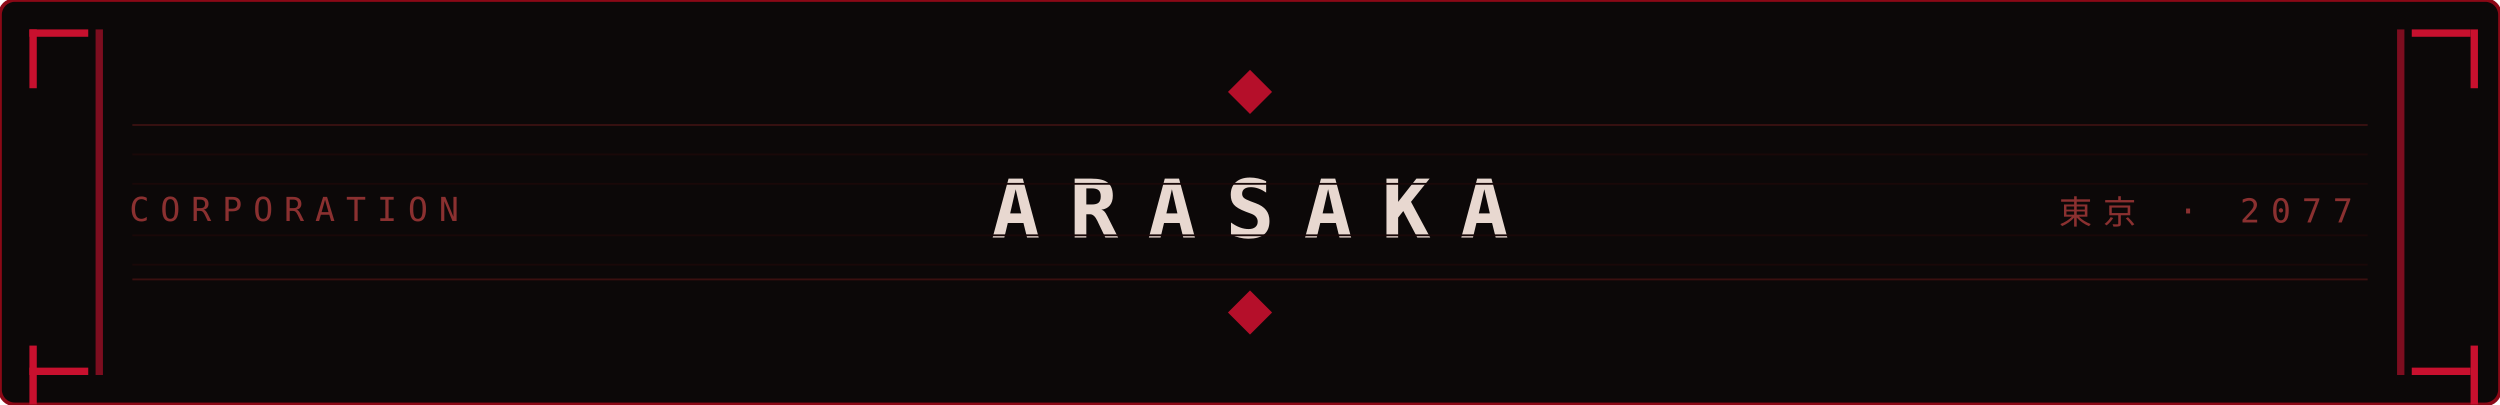
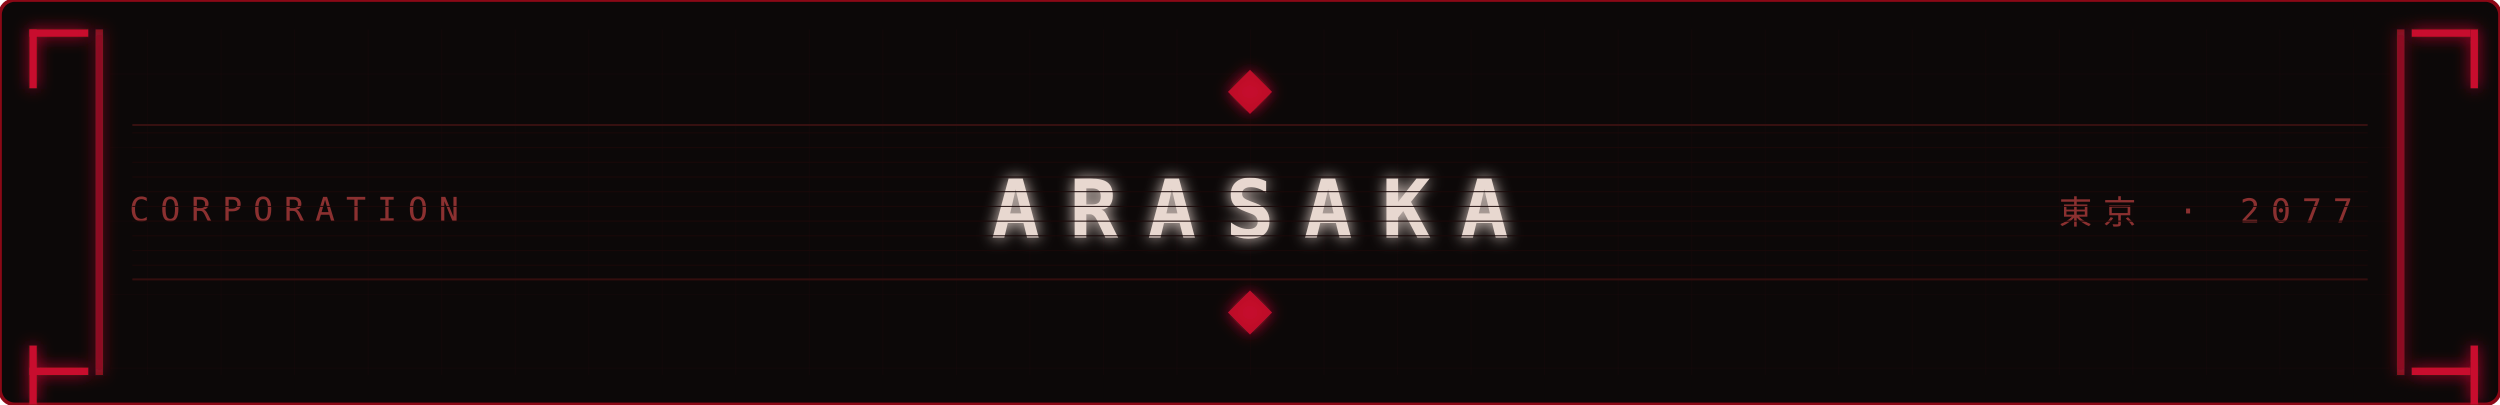
- <svg xmlns="http://www.w3.org/2000/svg" id="banner-svg" width="100%" viewBox="0 0 680 110">
+ <svg xmlns="http://www.w3.org/2000/svg" id="arasaka-banner" width="100%" viewBox="0 0 680 110">
+   <defs>
+     <filter id="glow-red" x="-50%" y="-50%" width="200%" height="200%">
+       <feGaussianBlur in="SourceGraphic" stdDeviation="2" result="blur" />
+       <feMerge>
+         <feMergeNode in="blur" />
+         <feMergeNode in="SourceGraphic" />
+       </feMerge>
+     </filter>
+     <pattern id="scanlines" width="680" height="4" patternUnits="userSpaceOnUse">
+       <line x1="0" y1="0" x2="680" y2="0" stroke="#1A0808" stroke-width="0.5" />
+     </pattern>
+     <pattern id="grid" width="20" height="20" patternUnits="userSpaceOnUse">
+       <line x1="0" y1="0" x2="20" y2="0" stroke="#C8102E" stroke-width="0.3" opacity="0.05" />
+       <line x1="0" y1="0" x2="0" y2="20" stroke="#C8102E" stroke-width="0.3" opacity="0.05" />
+     </pattern>
+   </defs>
  <rect x="0" y="0" width="680" height="110" rx="4" fill="#0C0808" />
  <rect x="0" y="0" width="680" height="110" rx="4" fill="none" stroke="#8B0816" stroke-width="1" />
-   <rect x="8" y="8" width="16" height="2" fill="#C8102E" />
-   <rect x="8" y="8" width="2" height="16" fill="#C8102E" />
-   <rect x="656" y="8" width="16" height="2" fill="#C8102E" />
-   <rect x="672" y="8" width="2" height="16" fill="#C8102E" />
-   <rect x="8" y="100" width="16" height="2" fill="#C8102E" />
-   <rect x="8" y="94" width="2" height="16" fill="#C8102E" />
-   <rect x="656" y="100" width="16" height="2" fill="#C8102E" />
-   <rect x="672" y="94" width="2" height="16" fill="#C8102E" />
+   <rect x="30" y="8" width="620" height="94" fill="url(#grid)" />
+   <g filter="url(#glow-red)">
+     <rect x="8" y="8" width="16" height="2" fill="#C8102E" />
+     <rect x="8" y="8" width="2" height="16" fill="#C8102E" />
+     <rect x="656" y="8" width="16" height="2" fill="#C8102E" />
+     <rect x="672" y="8" width="2" height="16" fill="#C8102E" />
+     <rect x="8" y="100" width="16" height="2" fill="#C8102E" />
+     <rect x="8" y="94" width="2" height="16" fill="#C8102E" />
+     <rect x="656" y="100" width="16" height="2" fill="#C8102E" />
+     <rect x="672" y="94" width="2" height="16" fill="#C8102E" />
+   </g>
  <line x1="36" y1="34" x2="644" y2="34" stroke="#3A1010" stroke-width="0.5" />
  <line x1="36" y1="76" x2="644" y2="76" stroke="#3A1010" stroke-width="0.5" />
-   <rect x="26" y="8" width="2" height="94" fill="#C8102E" opacity="0.6" />
-   <rect x="652" y="8" width="2" height="94" fill="#C8102E" opacity="0.6" />
-   <polygon points="340,19 346,25 340,31 334,25" fill="#C8102E" opacity="0.9" />
-   <polygon points="340,79 346,85 340,91 334,85" fill="#C8102E" opacity="0.9" />
-   <text x="340" y="57" text-anchor="middle" dominant-baseline="central" font-family="monospace" font-size="22" font-weight="700" fill="#E8D8D0" letter-spacing="8">ARASAKA
+   <g filter="url(#glow-red)">
+     <rect x="26" y="8" width="2" height="94" fill="#C8102E" opacity="0.6" />
+     <rect x="652" y="8" width="2" height="94" fill="#C8102E" opacity="0.6" />
+   </g>
+   <g filter="url(#glow-red)">
+     <polygon points="340,19 346,25 340,31 334,25" fill="#C8102E" opacity="0.9" />
+     <polygon points="340,79 346,85 340,91 334,85" fill="#C8102E" opacity="0.9" />
+   </g>
+   <text x="340" y="57" text-anchor="middle" dominant-baseline="central" font-family="monospace" font-size="22" font-weight="700" fill="#E8D8D0" letter-spacing="8" filter="url(#glow-red)">ARASAKA
    </text>
  <text x="80" y="57" text-anchor="middle" dominant-baseline="central" font-family="monospace" font-size="9" fill="#8B3030" letter-spacing="3">CORPORATION
    </text>
  <text x="600" y="57" text-anchor="middle" dominant-baseline="central" font-family="monospace" font-size="9" fill="#8B3030" letter-spacing="3">東京 · 2077
    </text>
-   <line x1="36" y1="42" x2="644" y2="42" stroke="#1A0808" stroke-width="0.5" />
-   <line x1="36" y1="50" x2="644" y2="50" stroke="#1A0808" stroke-width="0.5" />
-   <line x1="36" y1="64" x2="644" y2="64" stroke="#1A0808" stroke-width="0.5" />
-   <line x1="36" y1="72" x2="644" y2="72" stroke="#1A0808" stroke-width="0.5" />
+   <rect x="36" y="34" width="608" height="42" fill="url(#scanlines)" />
</svg>
